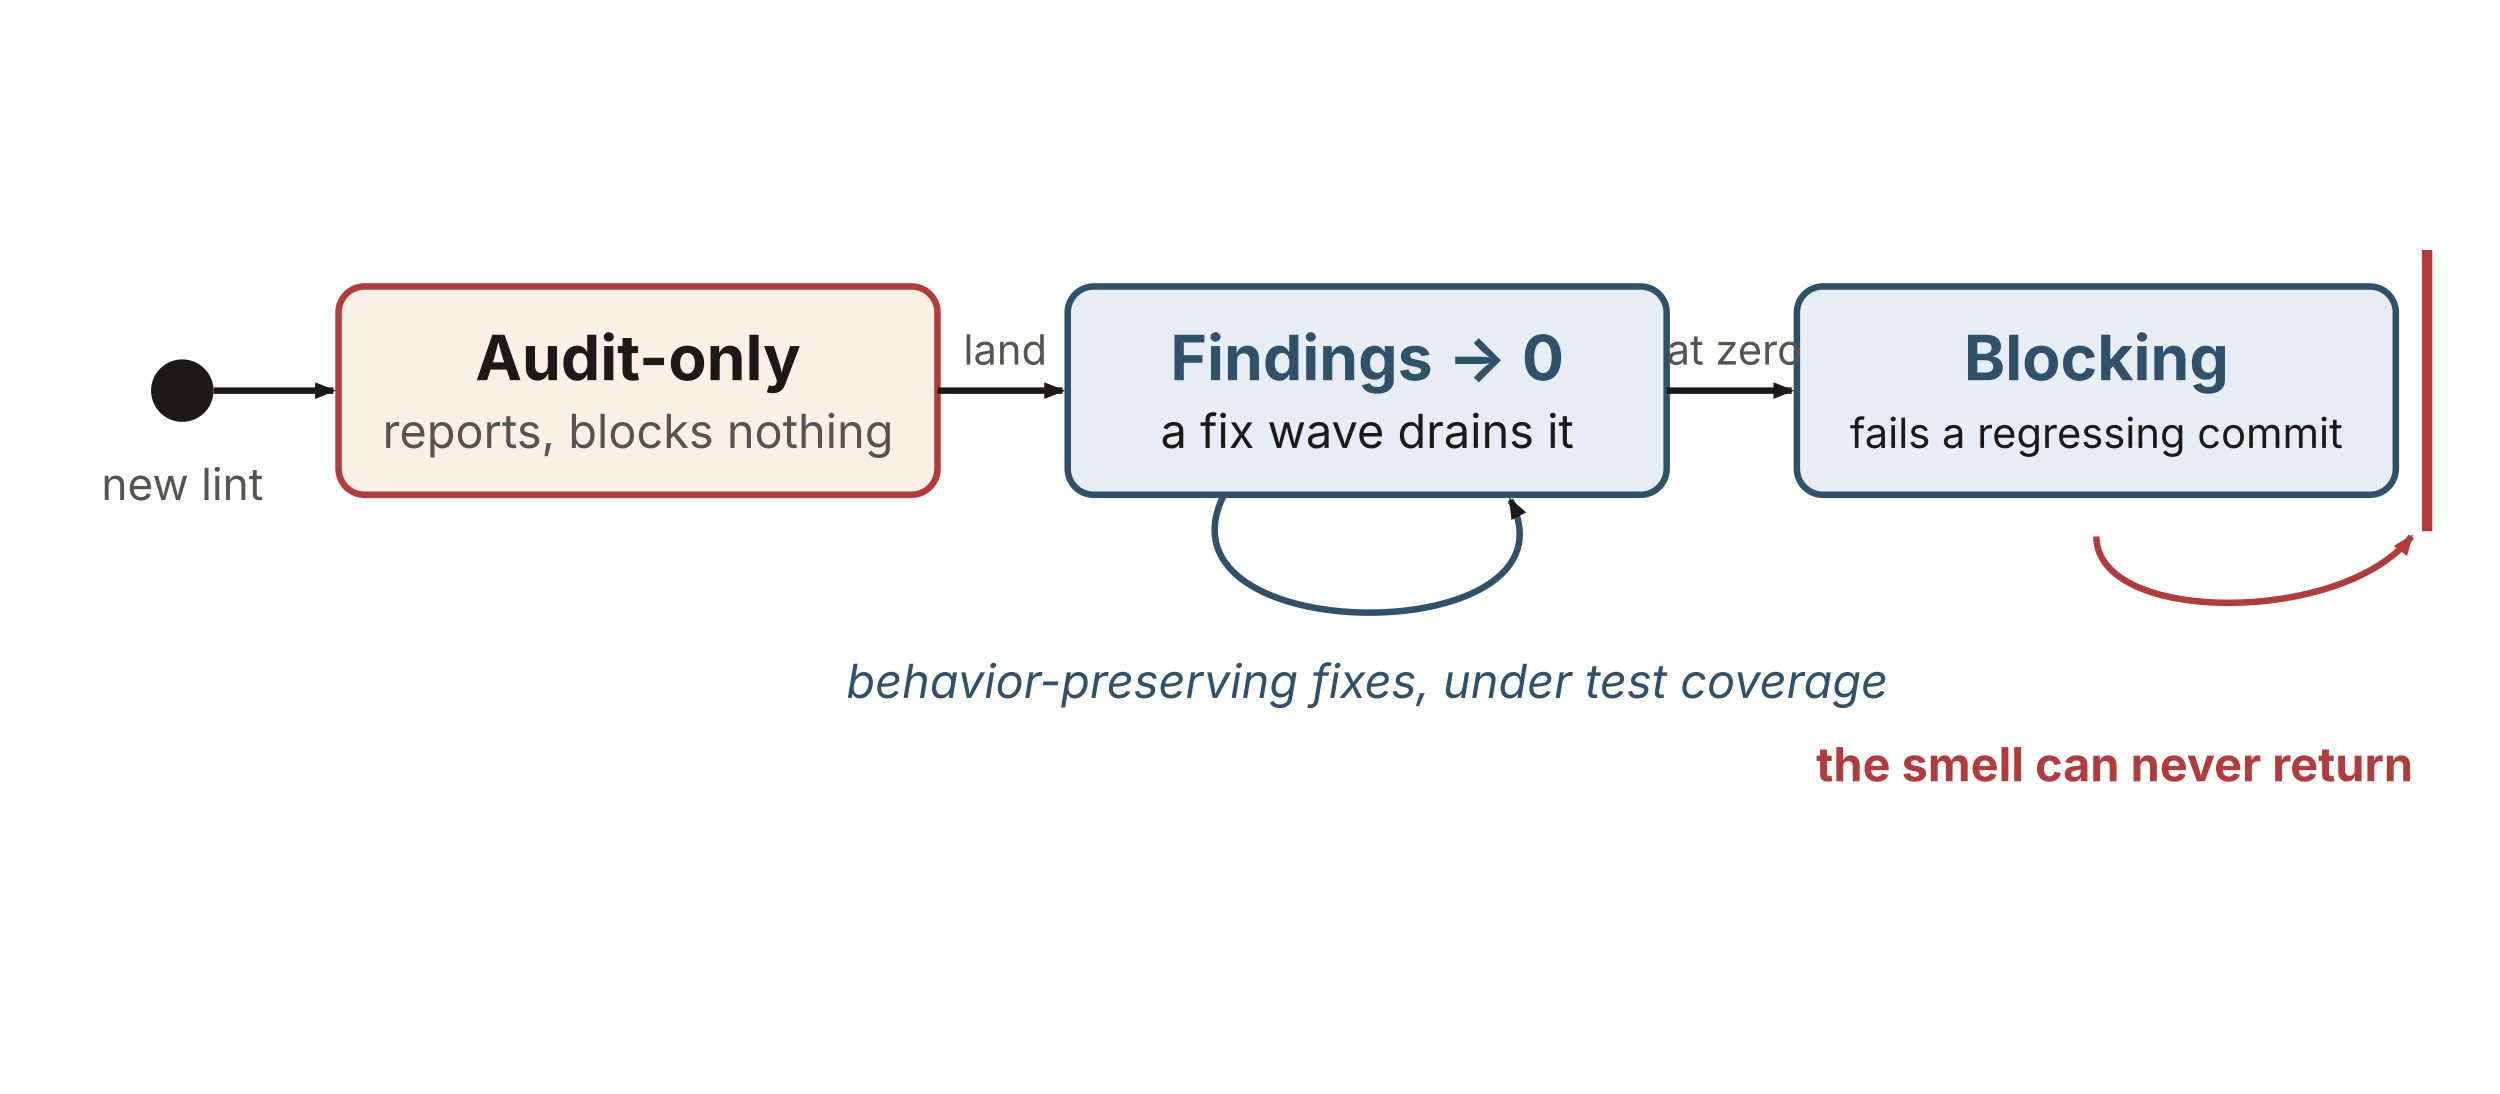
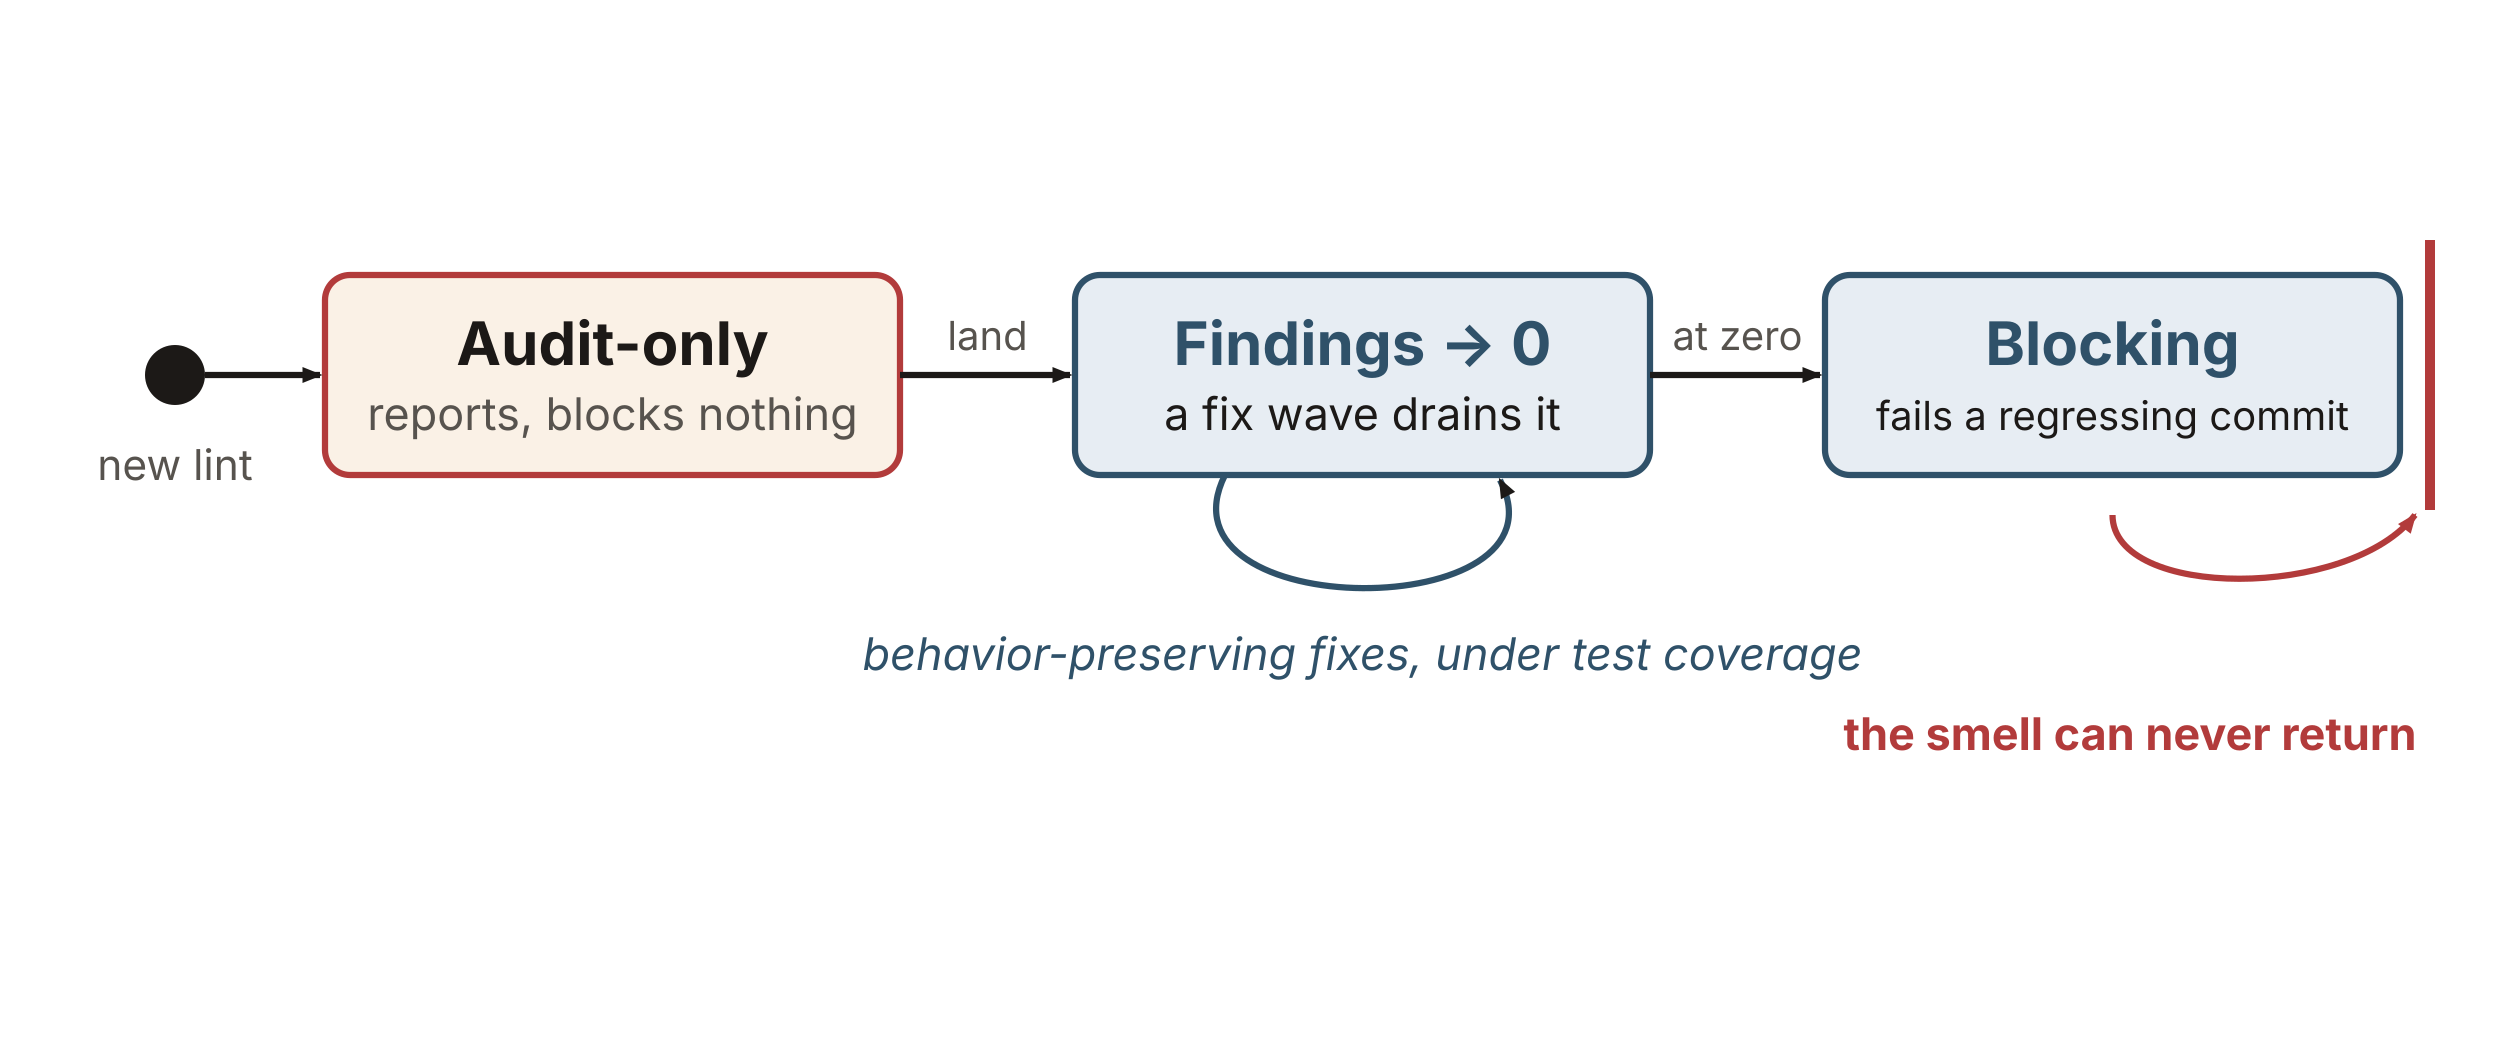
- <svg xmlns="http://www.w3.org/2000/svg" viewBox="0 0 960 420" width="960" height="420" role="group" aria-labelledby="szpTitle szpDesc" font-family="'Source Sans 3', -apple-system, 'Segoe UI', sans-serif">
+ <svg xmlns="http://www.w3.org/2000/svg" viewBox="0 0 1000 420" width="1000" height="420" role="group" aria-labelledby="szpTitle szpDesc" font-family="'Source Sans 3', -apple-system, 'Segoe UI', sans-serif">
  <defs>
    <marker id="szpArrow" markerWidth="9" markerHeight="9" refX="7" refY="3.2" orient="auto" markerUnits="userSpaceOnUse">
      <path d="M0,0 L8,3.2 L0,6.4 Z" fill="#1c1917" />
    </marker>
    <marker id="szpArrowRed" markerWidth="9" markerHeight="9" refX="7" refY="3.2" orient="auto" markerUnits="userSpaceOnUse">
      <path d="M0,0 L8,3.2 L0,6.4 Z" fill="#b23b3b" />
    </marker>
  </defs>
  <circle cx="70" cy="150" r="12" fill="#1c1917" />
  <text x="70" y="192" text-anchor="middle" font-size="17" fill="#57534e">new lint</text>
  <rect x="130" y="110" width="230" height="80" rx="10" fill="#faf1e6" stroke="#b23b3b" stroke-width="2.5" />
  <text x="245" y="146" text-anchor="middle" font-size="24" font-weight="700" fill="#1c1917">Audit-only</text>
  <text x="245" y="172" text-anchor="middle" font-size="18" fill="#57534e">reports, blocks nothing</text>
-   <rect x="410" y="110" width="230" height="80" rx="10" fill="#e7edf3" stroke="#2f5169" stroke-width="2.5" />
-   <text x="525" y="146" text-anchor="middle" font-size="24" font-weight="700" fill="#2f5169">Findings → 0</text>
-   <text x="525" y="172" text-anchor="middle" font-size="18" fill="#1c1917">a fix wave drains it</text>
-   <rect x="690" y="110" width="230" height="80" rx="10" fill="#e7edf3" stroke="#2f5169" stroke-width="2.5" />
-   <text x="805" y="146" text-anchor="middle" font-size="24" font-weight="700" fill="#2f5169">Blocking</text>
-   <text x="805" y="172" text-anchor="middle" font-size="16" fill="#1c1917">fails a regressing commit</text>
+   <rect x="430" y="110" width="230" height="80" rx="10" fill="#e7edf3" stroke="#2f5169" stroke-width="2.5" />
+   <text x="545" y="146" text-anchor="middle" font-size="24" font-weight="700" fill="#2f5169">Findings → 0</text>
+   <text x="545" y="172" text-anchor="middle" font-size="18" fill="#1c1917">a fix wave drains it</text>
+   <rect x="730" y="110" width="230" height="80" rx="10" fill="#e7edf3" stroke="#2f5169" stroke-width="2.5" />
+   <text x="845" y="146" text-anchor="middle" font-size="24" font-weight="700" fill="#2f5169">Blocking</text>
+   <text x="845" y="172" text-anchor="middle" font-size="16" fill="#1c1917">fails a regressing commit</text>
  <g fill="none" stroke="#1c1917" stroke-width="2.5" marker-end="url(#szpArrow)">
    <path d="M82,150 L128,150" />
-     <path d="M360,150 L408,150" />
-     <path d="M640,150 L688,150" />
+     <path d="M360,150 L428,150" />
+     <path d="M660,150 L728,150" />
  </g>
-   <text x="386" y="140" text-anchor="middle" font-size="16" fill="#57534e">land</text>
-   <text x="666" y="140" text-anchor="middle" font-size="16" fill="#57534e">at zero</text>
+   <text x="395" y="140" text-anchor="middle" font-size="16" fill="#57534e">land</text>
+   <text x="695" y="140" text-anchor="middle" font-size="16" fill="#57534e">at zero</text>
  <g fill="none" stroke="#2f5169" stroke-width="2.5" marker-end="url(#szpArrow)">
-     <path d="M470,190 C440,250 610,250 580,192" />
+     <path d="M490,190 C460,250 630,250 600,192" />
  </g>
-   <text x="525" y="268" text-anchor="middle" font-size="18" font-style="italic" fill="#2f5169">behavior-preserving fixes, under test coverage</text>
-   <line x1="932" y1="96" x2="932" y2="204" stroke="#b23b3b" stroke-width="4" />
+   <text x="545" y="268" text-anchor="middle" font-size="18" font-style="italic" fill="#2f5169">behavior-preserving fixes, under test coverage</text>
+   <line x1="972" y1="96" x2="972" y2="204" stroke="#b23b3b" stroke-width="4" />
  <g fill="none" stroke="#b23b3b" stroke-width="2.5" marker-end="url(#szpArrowRed)">
-     <path d="M805,206 C805,240 900,240 926,206" />
+     <path d="M845,206 C845,240 940,240 966,206" />
  </g>
-   <text x="812" y="300" text-anchor="middle" font-size="18" font-weight="700" fill="#b23b3b">the smell can never return</text>
+   <text x="852" y="300" text-anchor="middle" font-size="18" font-weight="700" fill="#b23b3b">the smell can never return</text>
</svg>
